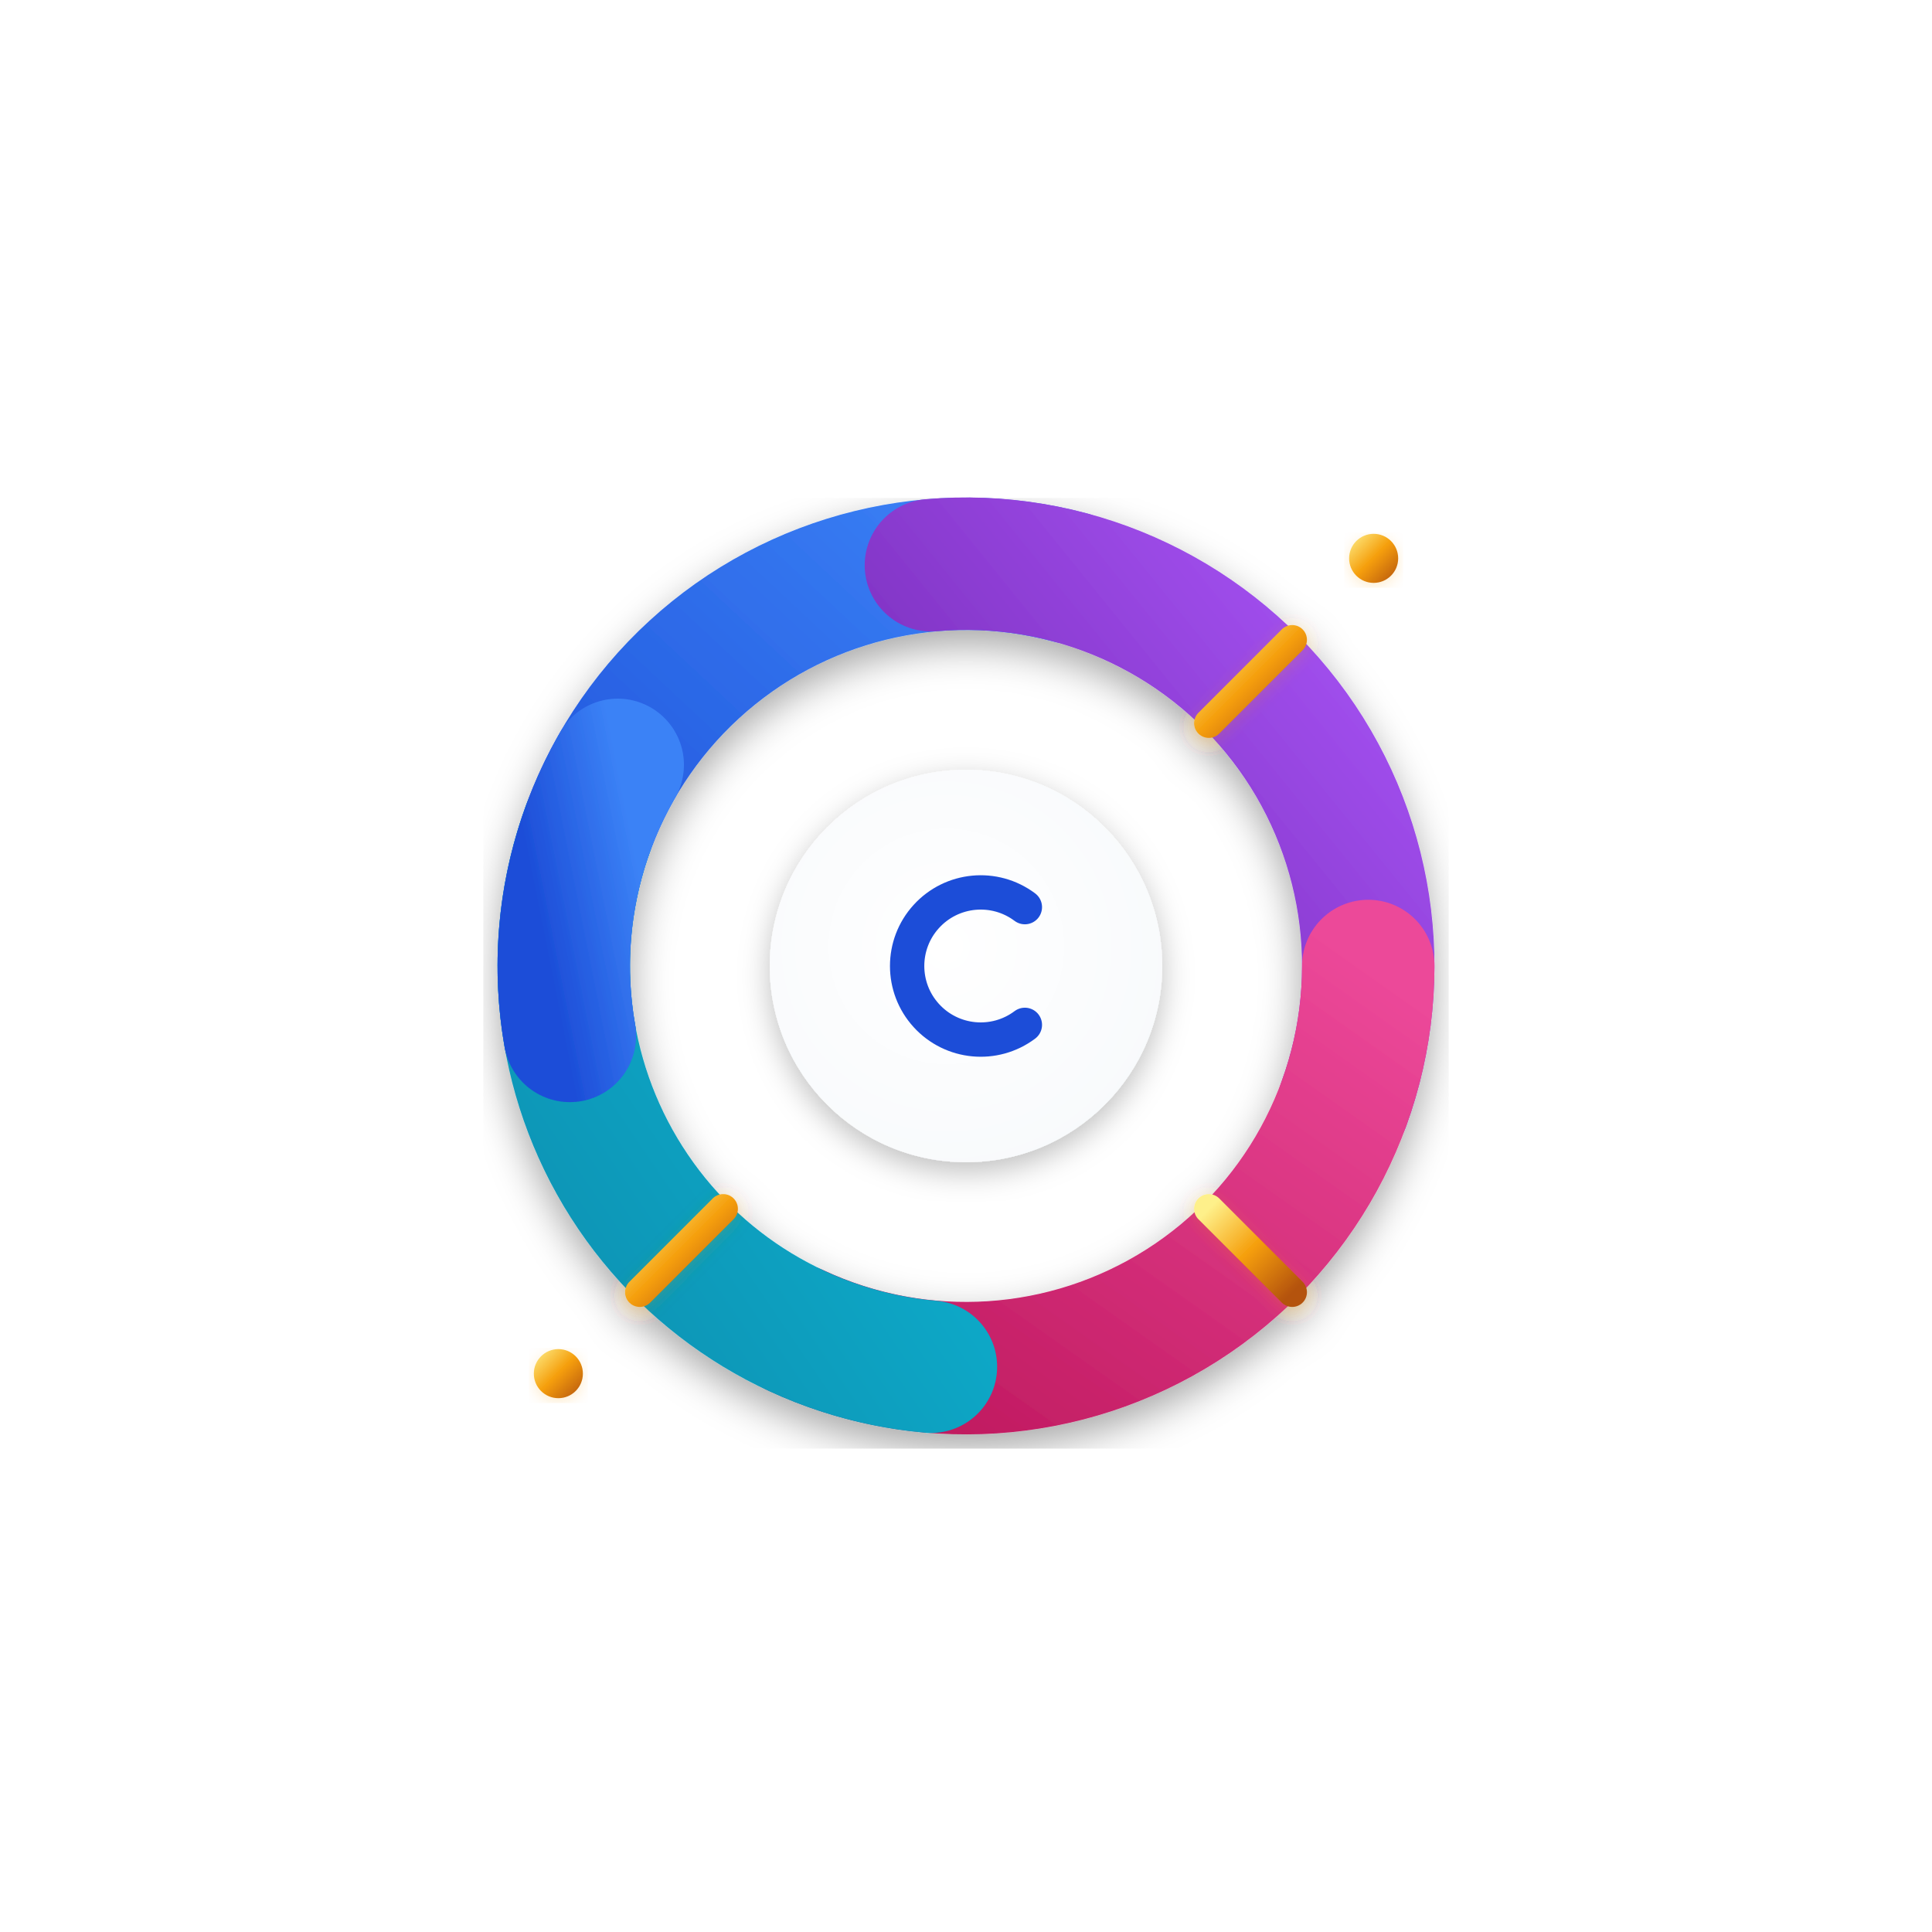
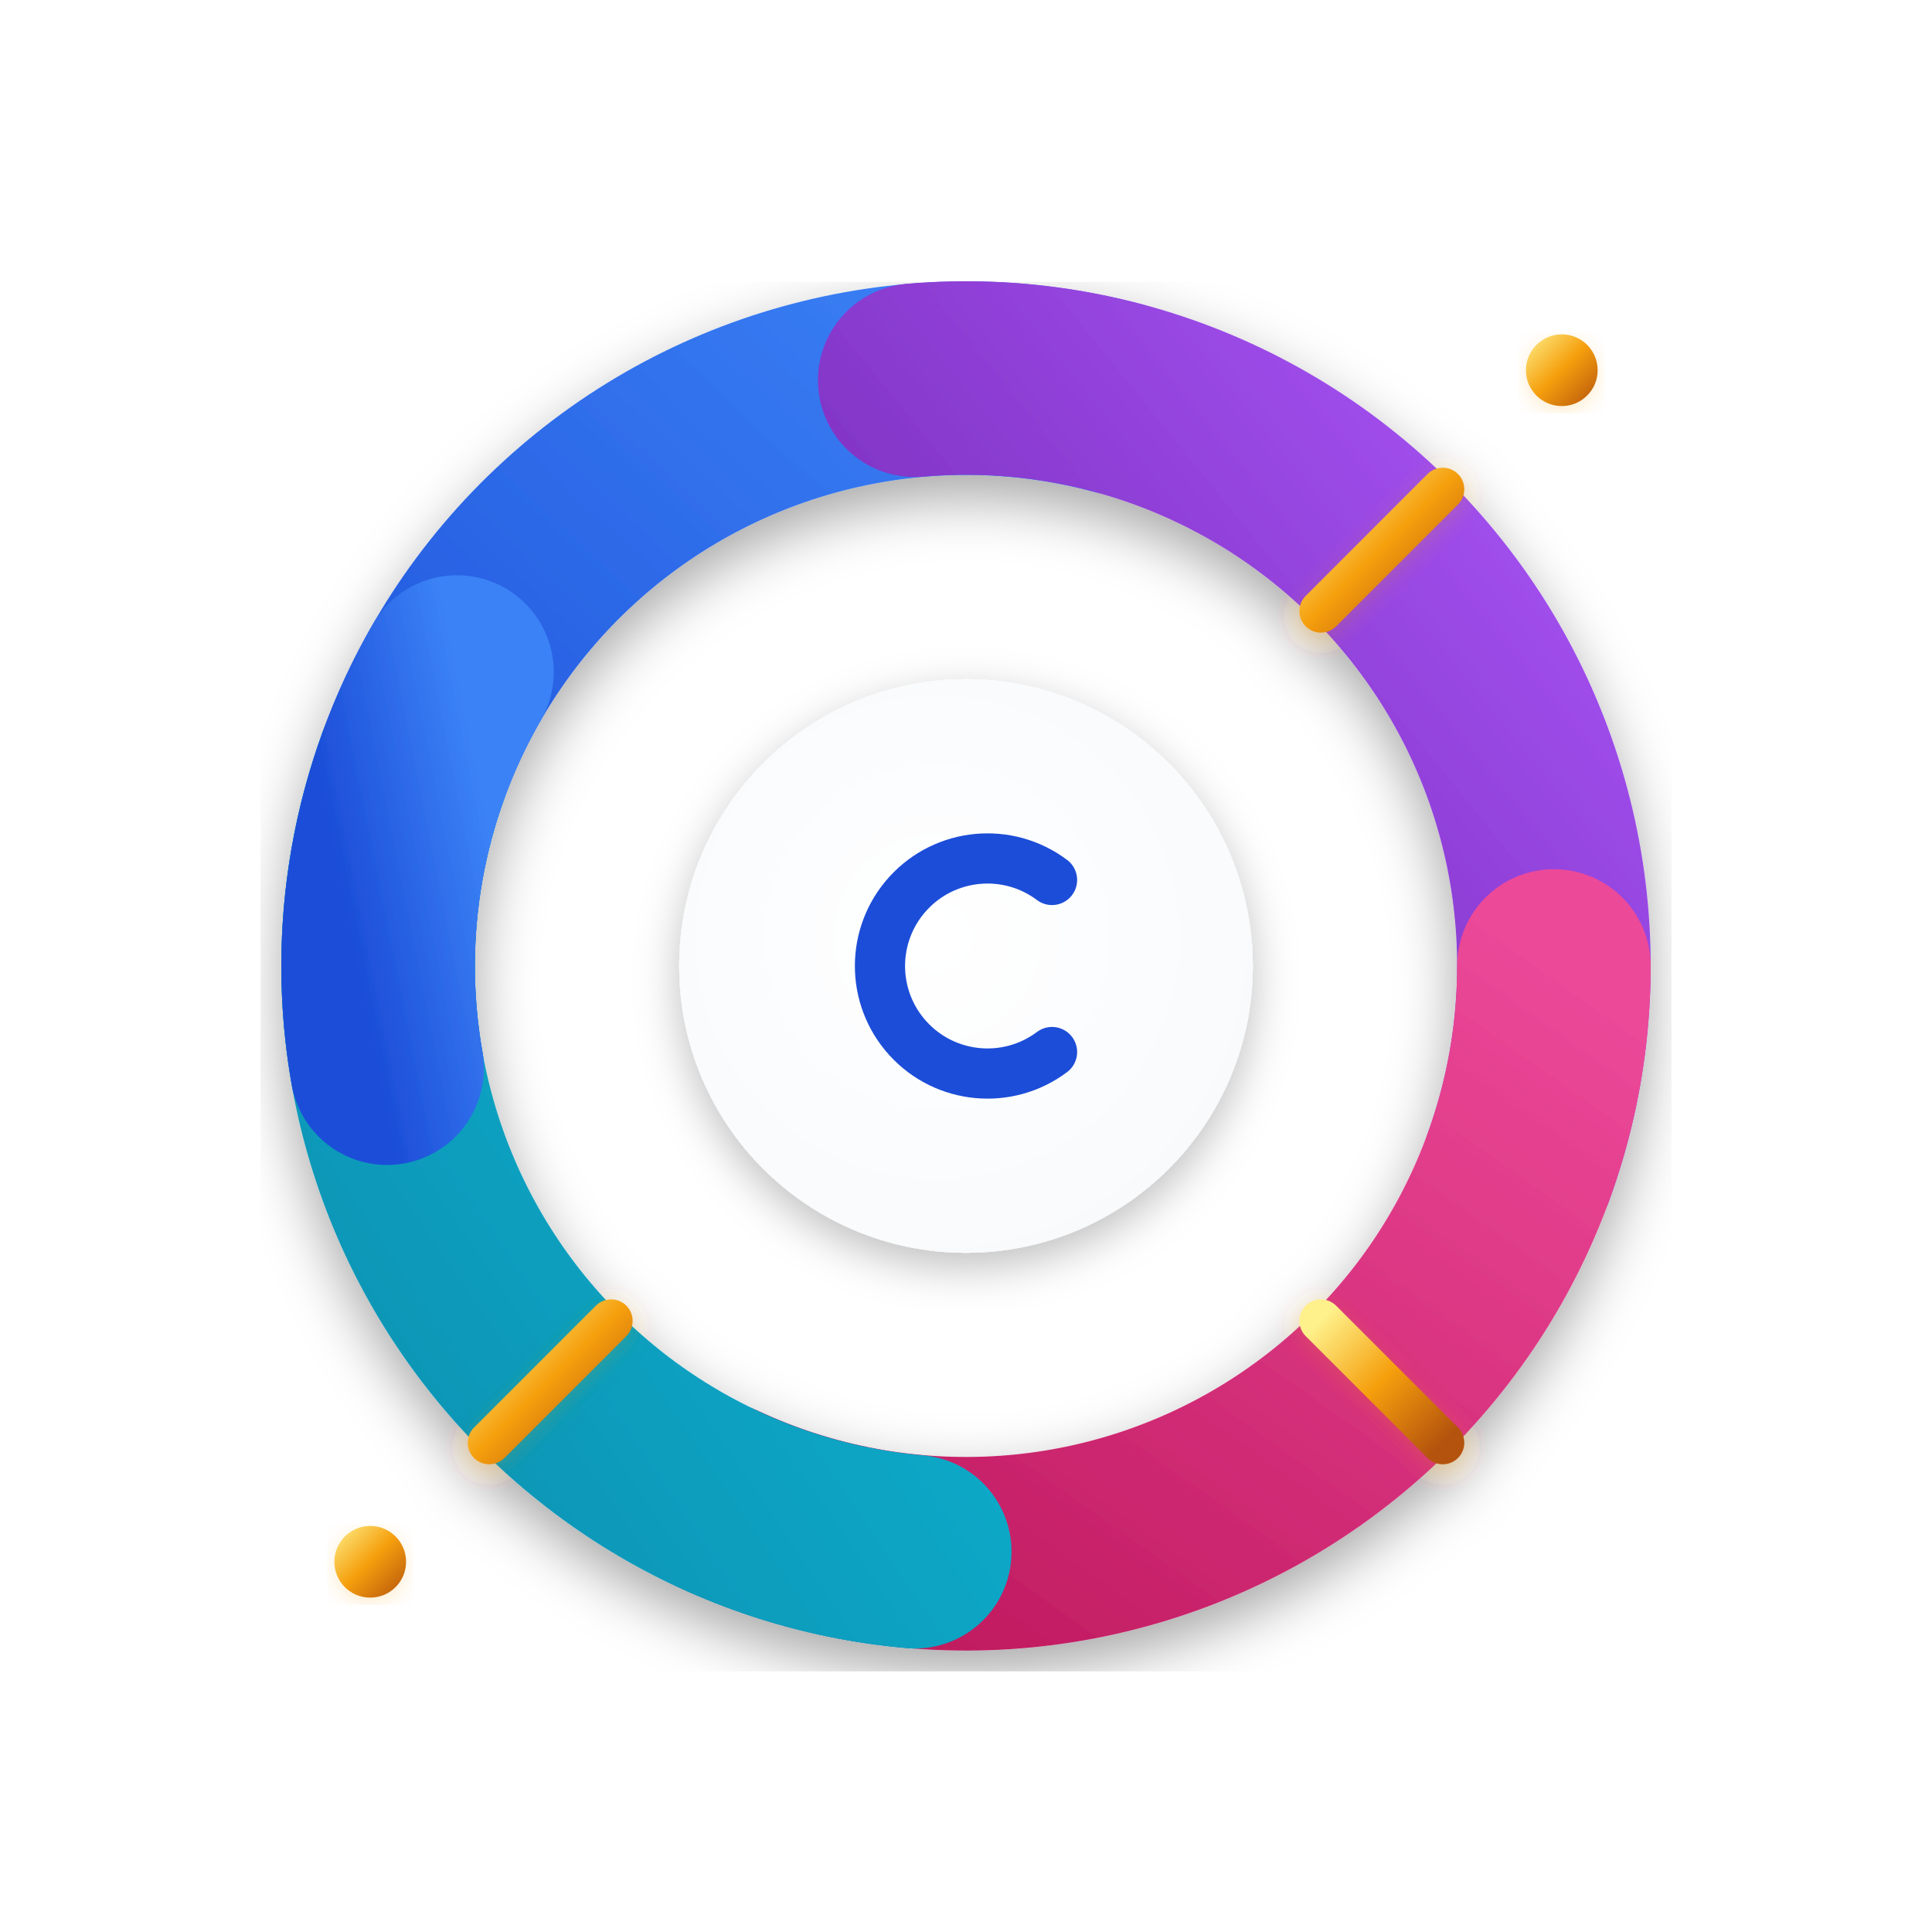
- <svg xmlns="http://www.w3.org/2000/svg" width="32" height="32" viewBox="0 0 512 512">
+ <svg xmlns="http://www.w3.org/2000/svg" viewBox="0 0 512 512" width="48" height="48">
  <defs>
    <linearGradient id="blue-grad" x1="0%" y1="100%" x2="100%" y2="0%">
      <stop offset="0%" stop-color="#1d4ed8" />
      <stop offset="100%" stop-color="#3b82f6" />
    </linearGradient>
    <linearGradient id="purple-grad" x1="0%" y1="100%" x2="100%" y2="0%">
      <stop offset="0%" stop-color="#6b21a8" />
      <stop offset="100%" stop-color="#a855f7" />
    </linearGradient>
    <linearGradient id="pink-grad" x1="0%" y1="100%" x2="100%" y2="0%">
      <stop offset="0%" stop-color="#be185d" />
      <stop offset="100%" stop-color="#ec4899" />
    </linearGradient>
    <linearGradient id="cyan-grad" x1="0%" y1="100%" x2="100%" y2="0%">
      <stop offset="0%" stop-color="#0891b2" />
      <stop offset="100%" stop-color="#06b6d4" />
    </linearGradient>
    <linearGradient id="gold-grad" x1="0%" y1="0%" x2="100%" y2="100%">
      <stop offset="0%" stop-color="#fef08a" />
      <stop offset="50%" stop-color="#f59e0b" />
      <stop offset="100%" stop-color="#b45309" />
    </linearGradient>
    <radialGradient id="core-grad" cx="45%" cy="45%" r="60%">
      <stop offset="0%" stop-color="#ffffff" />
      <stop offset="100%" stop-color="#f8fafc" />
    </radialGradient>
    <filter id="shadow-ring">
      <feDropShadow dx="0" dy="6" stdDeviation="8" flood-color="#000" flood-opacity="0.35" />
    </filter>
    <filter id="shadow-core">
      <feDropShadow dx="0" dy="4" stdDeviation="6" flood-color="#000" flood-opacity="0.25" />
    </filter>
    <filter id="gold-glow">
      <feDropShadow dx="0" dy="1.5" stdDeviation="3" flood-color="#f59e0b" flood-opacity="0.2" />
    </filter>
  </defs>
-   <g transform="translate(256 256) scale(0.65) translate(-256 -256)">
+   <g transform="translate(256 256) scale(0.95) translate(-256 -256)">
    <circle cx="422.2" cy="89.8" r="10" fill="url(#gold-grad)" filter="url(#gold-glow)" />
    <circle cx="89.8" cy="422.2" r="10" fill="url(#gold-grad)" filter="url(#gold-glow)" />
    <g filter="url(#shadow-ring)">
      <path d="M 94.5 284.5 A 164 164 0 0 1 298.4 97.6" fill="none" stroke="url(#blue-grad)" stroke-width="54" stroke-linecap="round" />
      <path d="M 241.7 92.6 A 164 164 0 0 1 410.1 312.1" fill="none" stroke="url(#purple-grad)" stroke-width="54" stroke-linecap="round" />
      <path d="M 420 256 A 164 164 0 0 1 186.7 404.6" fill="none" stroke="url(#pink-grad)" stroke-width="54" stroke-linecap="round" />
      <path d="M 241.7 419.4 A 164 164 0 0 1 101.9 199.9" fill="none" stroke="url(#cyan-grad)" stroke-width="54" stroke-linecap="round" />
      <path d="M 94.5 284.5 A 164 164 0 0 1 114 174" fill="none" stroke="url(#blue-grad)" stroke-width="54" stroke-linecap="round" />
      <g stroke="url(#gold-grad)" stroke-width="12" stroke-linecap="round" filter="url(#gold-glow)">
        <line x1="355" y1="157" x2="389" y2="123" />
        <line x1="355" y1="355" x2="389" y2="389" />
        <line x1="157" y1="355" x2="123" y2="389" />
      </g>
    </g>
    <g filter="url(#shadow-core)">
      <circle cx="256" cy="256" r="80" fill="url(#core-grad)" />
      <path d="M 280 280 A 30 30 0 1 1 280 232" fill="none" stroke="#1d4ed8" stroke-width="14" stroke-linecap="round" />
    </g>
  </g>
</svg>
